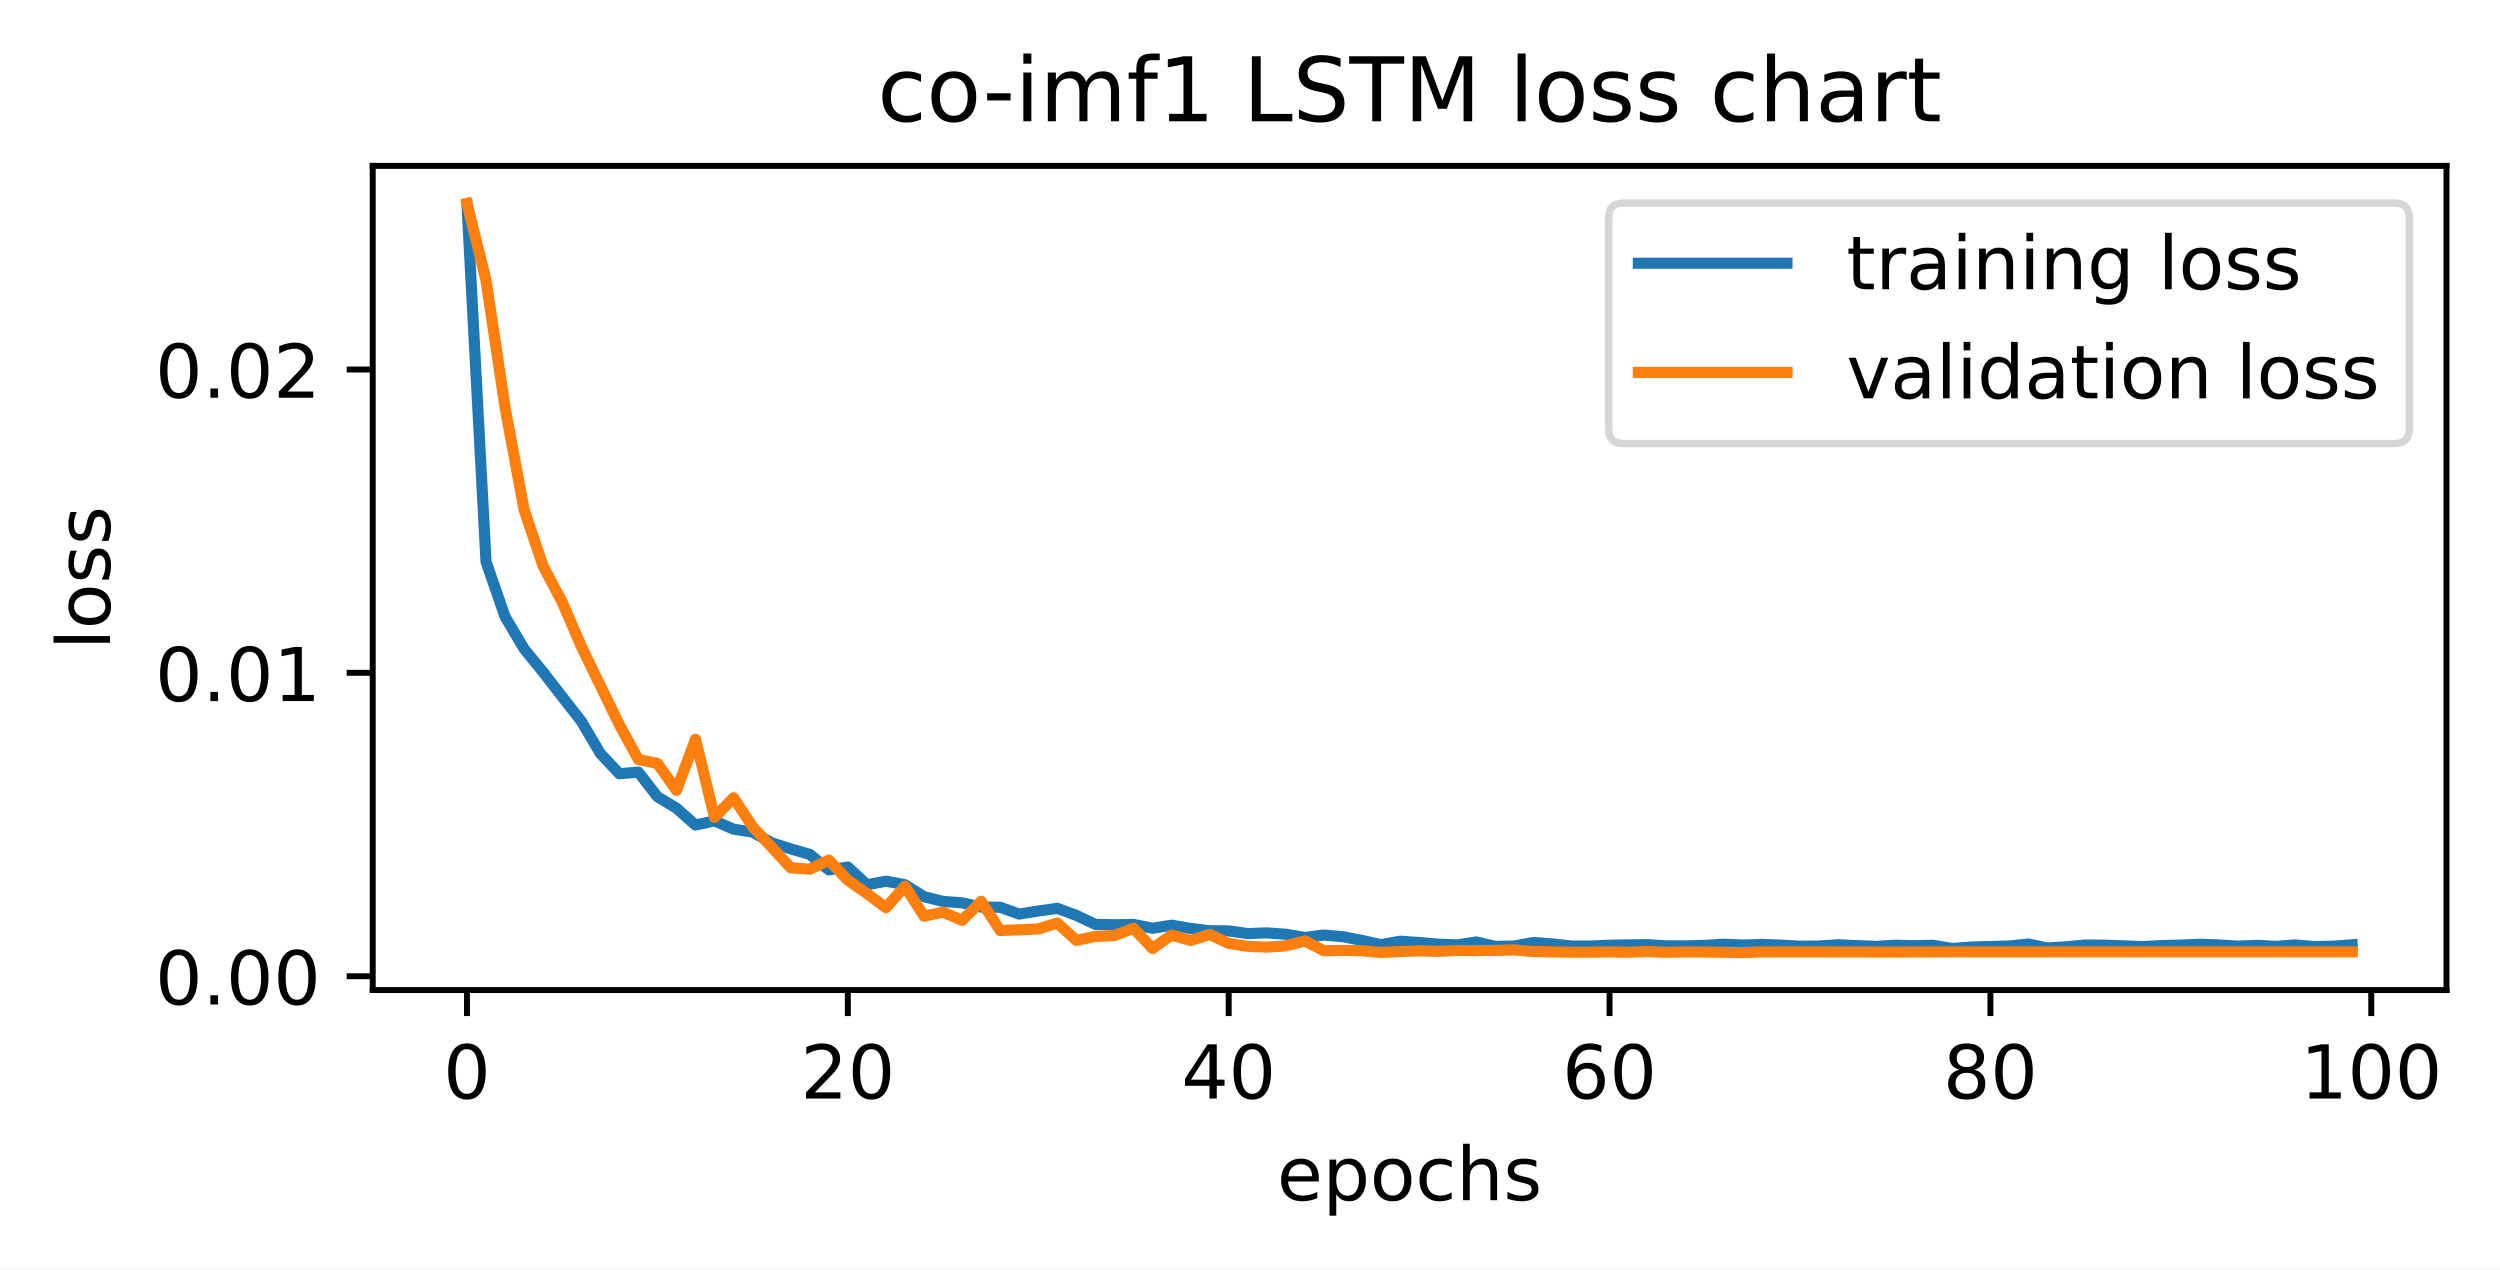
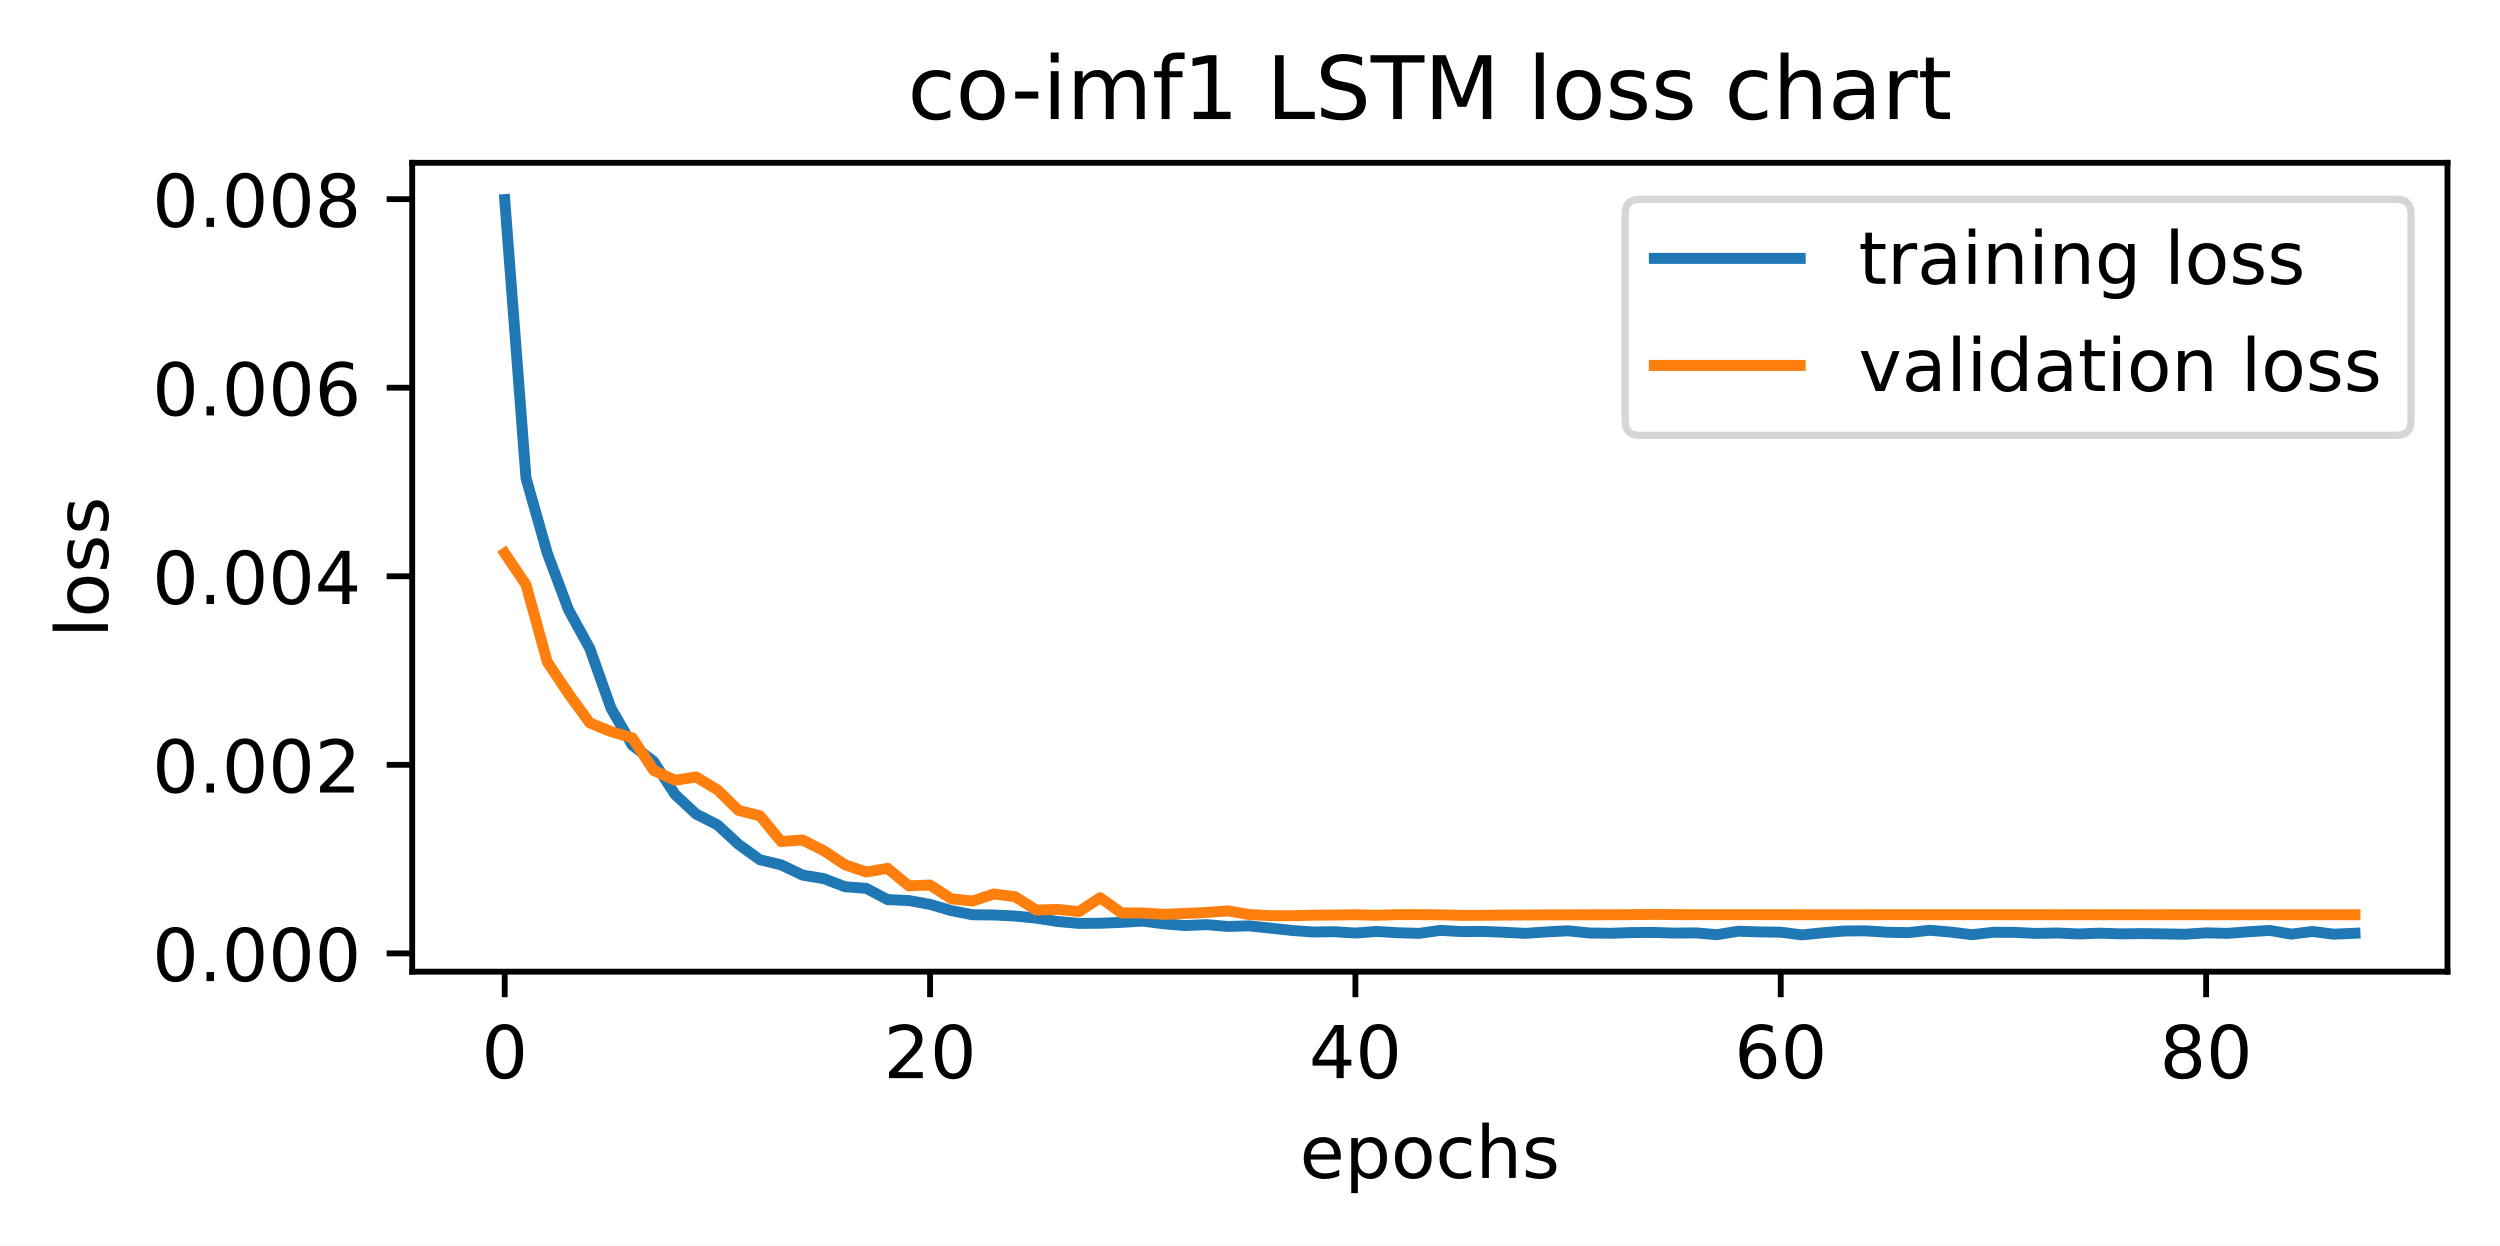
- <svg xmlns="http://www.w3.org/2000/svg" xmlns:xlink="http://www.w3.org/1999/xlink" width="336.344pt" height="170.754pt" viewBox="0 0 336.344 170.754" version="1.1">
+ <svg xmlns="http://www.w3.org/2000/svg" xmlns:xlink="http://www.w3.org/1999/xlink" width="342.706pt" height="170.754pt" viewBox="0 0 342.706 170.754" version="1.1">
  <defs>
    <style type="text/css">*{stroke-linejoin: round; stroke-linecap: butt}</style>
  </defs>
  <g id="figure_1">
    <g id="patch_1">
-       <path d="M 0 170.754  L 336.344 170.754  L 336.344 0  L 0 0  z " style="fill: #ffffff" />
+       <path d="M -0 170.754  L 342.706 170.754  L 342.706 0  L -0 0  z " style="fill: #ffffff" />
    </g>
    <g id="axes_1">
      <g id="patch_2">
-         <path d="M 50.144 133.198  L 329.144 133.198  L 329.144 22.318  L 50.144 22.318  z " style="fill: #ffffff" />
+         <path d="M 56.506 133.198  L 335.506 133.198  L 335.506 22.318  L 56.506 22.318  z " style="fill: #ffffff" />
      </g>
      <g id="matplotlib.axis_1">
        <g id="xtick_1">
          <g id="line2d_1">
            <defs>
-               <path id="m98cb1753c1" d="M 0 0  L 0 3.5  " style="stroke: #000000; stroke-width: 0.8" />
-             </defs>
-             <g>
-               <use xlink:href="#m98cb1753c1" x="62.826" y="133.198" style="stroke: #000000; stroke-width: 0.8" />
+               <path id="m69c10e7cd9" d="M 0 0  L 0 3.5  " style="stroke: #000000; stroke-width: 0.8" />
+             </defs>
+             <g>
+               <use xlink:href="#m69c10e7cd9" x="69.188" y="133.198" style="stroke: #000000; stroke-width: 0.8" />
            </g>
          </g>
          <g id="text_1">
-             <g transform="translate(59.64432 147.7966) scale(0.1 -0.1)">
+             <g transform="translate(66.00682 147.7966) scale(0.1 -0.1)">
              <defs>
                <path id="DejaVuSans-30" d="M 2034 4250  Q 1547 4250 1301 3770  Q 1056 3291 1056 2328  Q 1056 1369 1301 889  Q 1547 409 2034 409  Q 2525 409 2770 889  Q 3016 1369 3016 2328  Q 3016 3291 2770 3770  Q 2525 4250 2034 4250  z M 2034 4750  Q 2819 4750 3233 4129  Q 3647 3509 3647 2328  Q 3647 1150 3233 529  Q 2819 -91 2034 -91  Q 1250 -91 836 529  Q 422 1150 422 2328  Q 422 3509 836 4129  Q 1250 4750 2034 4750  z " transform="scale(0.015625)" />
              </defs>
              <use xlink:href="#DejaVuSans-30" />
            </g>
          </g>
        </g>
        <g id="xtick_2">
          <g id="line2d_2">
            <g>
-               <use xlink:href="#m98cb1753c1" x="114.065" y="133.198" style="stroke: #000000; stroke-width: 0.8" />
+               <use xlink:href="#m69c10e7cd9" x="127.495" y="133.198" style="stroke: #000000; stroke-width: 0.8" />
            </g>
          </g>
          <g id="text_2">
-             <g transform="translate(107.7027 147.7966) scale(0.1 -0.1)">
+             <g transform="translate(121.1328 147.7966) scale(0.1 -0.1)">
              <defs>
                <path id="DejaVuSans-32" d="M 1228 531  L 3431 531  L 3431 0  L 469 0  L 469 531  Q 828 903 1448 1529  Q 2069 2156 2228 2338  Q 2531 2678 2651 2914  Q 2772 3150 2772 3378  Q 2772 3750 2511 3984  Q 2250 4219 1831 4219  Q 1534 4219 1204 4116  Q 875 4013 500 3803  L 500 4441  Q 881 4594 1212 4672  Q 1544 4750 1819 4750  Q 2544 4750 2975 4387  Q 3406 4025 3406 3419  Q 3406 3131 3298 2873  Q 3191 2616 2906 2266  Q 2828 2175 2409 1742  Q 1991 1309 1228 531  z " transform="scale(0.015625)" />
              </defs>
              <use xlink:href="#DejaVuSans-32" />
              <use xlink:href="#DejaVuSans-30" x="63.623" />
            </g>
          </g>
        </g>
        <g id="xtick_3">
          <g id="line2d_3">
            <g>
-               <use xlink:href="#m98cb1753c1" x="165.305" y="133.198" style="stroke: #000000; stroke-width: 0.8" />
+               <use xlink:href="#m69c10e7cd9" x="185.802" y="133.198" style="stroke: #000000; stroke-width: 0.8" />
            </g>
          </g>
          <g id="text_3">
-             <g transform="translate(158.9424 147.7966) scale(0.1 -0.1)">
+             <g transform="translate(179.44 147.7966) scale(0.1 -0.1)">
              <defs>
                <path id="DejaVuSans-34" d="M 2419 4116  L 825 1625  L 2419 1625  L 2419 4116  z M 2253 4666  L 3047 4666  L 3047 1625  L 3713 1625  L 3713 1100  L 3047 1100  L 3047 0  L 2419 0  L 2419 1100  L 313 1100  L 313 1709  L 2253 4666  z " transform="scale(0.015625)" />
              </defs>
              <use xlink:href="#DejaVuSans-34" />
              <use xlink:href="#DejaVuSans-30" x="63.623" />
            </g>
          </g>
        </g>
        <g id="xtick_4">
          <g id="line2d_4">
            <g>
-               <use xlink:href="#m98cb1753c1" x="216.545" y="133.198" style="stroke: #000000; stroke-width: 0.8" />
+               <use xlink:href="#m69c10e7cd9" x="244.11" y="133.198" style="stroke: #000000; stroke-width: 0.8" />
            </g>
          </g>
          <g id="text_4">
-             <g transform="translate(210.1821 147.7966) scale(0.1 -0.1)">
+             <g transform="translate(237.7472 147.7966) scale(0.1 -0.1)">
              <defs>
                <path id="DejaVuSans-36" d="M 2113 2584  Q 1688 2584 1439 2293  Q 1191 2003 1191 1497  Q 1191 994 1439 701  Q 1688 409 2113 409  Q 2538 409 2786 701  Q 3034 994 3034 1497  Q 3034 2003 2786 2293  Q 2538 2584 2113 2584  z M 3366 4563  L 3366 3988  Q 3128 4100 2886 4159  Q 2644 4219 2406 4219  Q 1781 4219 1451 3797  Q 1122 3375 1075 2522  Q 1259 2794 1537 2939  Q 1816 3084 2150 3084  Q 2853 3084 3261 2657  Q 3669 2231 3669 1497  Q 3669 778 3244 343  Q 2819 -91 2113 -91  Q 1303 -91 875 529  Q 447 1150 447 2328  Q 447 3434 972 4092  Q 1497 4750 2381 4750  Q 2619 4750 2861 4703  Q 3103 4656 3366 4563  z " transform="scale(0.015625)" />
              </defs>
              <use xlink:href="#DejaVuSans-36" />
              <use xlink:href="#DejaVuSans-30" x="63.623" />
            </g>
          </g>
        </g>
        <g id="xtick_5">
          <g id="line2d_5">
            <g>
-               <use xlink:href="#m98cb1753c1" x="267.784" y="133.198" style="stroke: #000000; stroke-width: 0.8" />
+               <use xlink:href="#m69c10e7cd9" x="302.417" y="133.198" style="stroke: #000000; stroke-width: 0.8" />
            </g>
          </g>
          <g id="text_5">
-             <g transform="translate(261.4217 147.7966) scale(0.1 -0.1)">
+             <g transform="translate(296.0544 147.7966) scale(0.1 -0.1)">
              <defs>
                <path id="DejaVuSans-38" d="M 2034 2216  Q 1584 2216 1326 1975  Q 1069 1734 1069 1313  Q 1069 891 1326 650  Q 1584 409 2034 409  Q 2484 409 2743 651  Q 3003 894 3003 1313  Q 3003 1734 2745 1975  Q 2488 2216 2034 2216  z M 1403 2484  Q 997 2584 770 2862  Q 544 3141 544 3541  Q 544 4100 942 4425  Q 1341 4750 2034 4750  Q 2731 4750 3128 4425  Q 3525 4100 3525 3541  Q 3525 3141 3298 2862  Q 3072 2584 2669 2484  Q 3125 2378 3379 2068  Q 3634 1759 3634 1313  Q 3634 634 3220 271  Q 2806 -91 2034 -91  Q 1263 -91 848 271  Q 434 634 434 1313  Q 434 1759 690 2068  Q 947 2378 1403 2484  z M 1172 3481  Q 1172 3119 1398 2916  Q 1625 2713 2034 2713  Q 2441 2713 2670 2916  Q 2900 3119 2900 3481  Q 2900 3844 2670 4047  Q 2441 4250 2034 4250  Q 1625 4250 1398 4047  Q 1172 3844 1172 3481  z " transform="scale(0.015625)" />
              </defs>
              <use xlink:href="#DejaVuSans-38" />
              <use xlink:href="#DejaVuSans-30" x="63.623" />
            </g>
          </g>
        </g>
-         <g id="xtick_6">
-           <g id="line2d_6">
-             <g>
-               <use xlink:href="#m98cb1753c1" x="319.024" y="133.198" style="stroke: #000000; stroke-width: 0.8" />
-             </g>
-           </g>
-           <g id="text_6">
-             <g transform="translate(309.4802 147.7966) scale(0.1 -0.1)">
-               <defs>
-                 <path id="DejaVuSans-31" d="M 794 531  L 1825 531  L 1825 4091  L 703 3866  L 703 4441  L 1819 4666  L 2450 4666  L 2450 531  L 3481 531  L 3481 0  L 794 0  L 794 531  z " transform="scale(0.015625)" />
-               </defs>
-               <use xlink:href="#DejaVuSans-31" />
-               <use xlink:href="#DejaVuSans-30" x="63.623" />
-               <use xlink:href="#DejaVuSans-30" x="127.246" />
-             </g>
-           </g>
-         </g>
-         <g id="text_7">
-           <g transform="translate(171.8109 161.4747) scale(0.1 -0.1)">
+         <g id="text_6">
+           <g transform="translate(178.1734 161.4747) scale(0.1 -0.1)">
            <defs>
              <path id="DejaVuSans-65" d="M 3597 1894  L 3597 1613  L 953 1613  Q 991 1019 1311 708  Q 1631 397 2203 397  Q 2534 397 2845 478  Q 3156 559 3463 722  L 3463 178  Q 3153 47 2828 -22  Q 2503 -91 2169 -91  Q 1331 -91 842 396  Q 353 884 353 1716  Q 353 2575 817 3079  Q 1281 3584 2069 3584  Q 2775 3584 3186 3129  Q 3597 2675 3597 1894  z M 3022 2063  Q 3016 2534 2758 2815  Q 2500 3097 2075 3097  Q 1594 3097 1305 2825  Q 1016 2553 972 2059  L 3022 2063  z " transform="scale(0.015625)" />
              <path id="DejaVuSans-70" d="M 1159 525  L 1159 -1331  L 581 -1331  L 581 3500  L 1159 3500  L 1159 2969  Q 1341 3281 1617 3432  Q 1894 3584 2278 3584  Q 2916 3584 3314 3078  Q 3713 2572 3713 1747  Q 3713 922 3314 415  Q 2916 -91 2278 -91  Q 1894 -91 1617 61  Q 1341 213 1159 525  z M 3116 1747  Q 3116 2381 2855 2742  Q 2594 3103 2138 3103  Q 1681 3103 1420 2742  Q 1159 2381 1159 1747  Q 1159 1113 1420 752  Q 1681 391 2138 391  Q 2594 391 2855 752  Q 3116 1113 3116 1747  z " transform="scale(0.015625)" />
              <path id="DejaVuSans-6f" d="M 1959 3097  Q 1497 3097 1228 2736  Q 959 2375 959 1747  Q 959 1119 1226 758  Q 1494 397 1959 397  Q 2419 397 2687 759  Q 2956 1122 2956 1747  Q 2956 2369 2687 2733  Q 2419 3097 1959 3097  z M 1959 3584  Q 2709 3584 3137 3096  Q 3566 2609 3566 1747  Q 3566 888 3137 398  Q 2709 -91 1959 -91  Q 1206 -91 779 398  Q 353 888 353 1747  Q 353 2609 779 3096  Q 1206 3584 1959 3584  z " transform="scale(0.015625)" />
              <path id="DejaVuSans-63" d="M 3122 3366  L 3122 2828  Q 2878 2963 2633 3030  Q 2388 3097 2138 3097  Q 1578 3097 1268 2742  Q 959 2388 959 1747  Q 959 1106 1268 751  Q 1578 397 2138 397  Q 2388 397 2633 464  Q 2878 531 3122 666  L 3122 134  Q 2881 22 2623 -34  Q 2366 -91 2075 -91  Q 1284 -91 818 406  Q 353 903 353 1747  Q 353 2603 823 3093  Q 1294 3584 2113 3584  Q 2378 3584 2631 3529  Q 2884 3475 3122 3366  z " transform="scale(0.015625)" />
              <path id="DejaVuSans-68" d="M 3513 2113  L 3513 0  L 2938 0  L 2938 2094  Q 2938 2591 2744 2837  Q 2550 3084 2163 3084  Q 1697 3084 1428 2787  Q 1159 2491 1159 1978  L 1159 0  L 581 0  L 581 4863  L 1159 4863  L 1159 2956  Q 1366 3272 1645 3428  Q 1925 3584 2291 3584  Q 2894 3584 3203 3211  Q 3513 2838 3513 2113  z " transform="scale(0.015625)" />
              <path id="DejaVuSans-73" d="M 2834 3397  L 2834 2853  Q 2591 2978 2328 3040  Q 2066 3103 1784 3103  Q 1356 3103 1142 2972  Q 928 2841 928 2578  Q 928 2378 1081 2264  Q 1234 2150 1697 2047  L 1894 2003  Q 2506 1872 2764 1633  Q 3022 1394 3022 966  Q 3022 478 2636 193  Q 2250 -91 1575 -91  Q 1294 -91 989 -36  Q 684 19 347 128  L 347 722  Q 666 556 975 473  Q 1284 391 1588 391  Q 1994 391 2212 530  Q 2431 669 2431 922  Q 2431 1156 2273 1281  Q 2116 1406 1581 1522  L 1381 1569  Q 847 1681 609 1914  Q 372 2147 372 2553  Q 372 3047 722 3315  Q 1072 3584 1716 3584  Q 2034 3584 2315 3537  Q 2597 3491 2834 3397  z " transform="scale(0.015625)" />
            </defs>
            <use xlink:href="#DejaVuSans-65" />
            <use xlink:href="#DejaVuSans-70" x="61.523" />
            <use xlink:href="#DejaVuSans-6f" x="125" />
            <use xlink:href="#DejaVuSans-63" x="186.182" />
            <use xlink:href="#DejaVuSans-68" x="241.162" />
            <use xlink:href="#DejaVuSans-73" x="304.541" />
          </g>
        </g>
      </g>
      <g id="matplotlib.axis_2">
        <g id="ytick_1">
+           <g id="line2d_6">
+             <defs>
+               <path id="m047886b5a3" d="M 0 0  L -3.5 0  " style="stroke: #000000; stroke-width: 0.8" />
+             </defs>
+             <g>
+               <use xlink:href="#m047886b5a3" x="56.506" y="130.693" style="stroke: #000000; stroke-width: 0.8" />
+             </g>
+           </g>
+           <g id="text_7">
+             <g transform="translate(20.87813 134.4919) scale(0.1 -0.1)">
+               <defs>
+                 <path id="DejaVuSans-2e" d="M 684 794  L 1344 794  L 1344 0  L 684 0  L 684 794  z " transform="scale(0.015625)" />
+               </defs>
+               <use xlink:href="#DejaVuSans-30" />
+               <use xlink:href="#DejaVuSans-2e" x="63.623" />
+               <use xlink:href="#DejaVuSans-30" x="95.41" />
+               <use xlink:href="#DejaVuSans-30" x="159.033" />
+               <use xlink:href="#DejaVuSans-30" x="222.656" />
+             </g>
+           </g>
+         </g>
+         <g id="ytick_2">
          <g id="line2d_7">
-             <defs>
-               <path id="m811dec4d8c" d="M 0 0  L -3.5 0  " style="stroke: #000000; stroke-width: 0.8" />
-             </defs>
-             <g>
-               <use xlink:href="#m811dec4d8c" x="50.144" y="131.34" style="stroke: #000000; stroke-width: 0.8" />
+             <g>
+               <use xlink:href="#m047886b5a3" x="56.506" y="104.845" style="stroke: #000000; stroke-width: 0.8" />
            </g>
          </g>
          <g id="text_8">
-             <g transform="translate(20.87813 135.1393) scale(0.1 -0.1)">
-               <defs>
-                 <path id="DejaVuSans-2e" d="M 684 794  L 1344 794  L 1344 0  L 684 0  L 684 794  z " transform="scale(0.015625)" />
-               </defs>
-               <use xlink:href="#DejaVuSans-30" />
-               <use xlink:href="#DejaVuSans-2e" x="63.623" />
-               <use xlink:href="#DejaVuSans-30" x="95.41" />
-               <use xlink:href="#DejaVuSans-30" x="159.033" />
-             </g>
-           </g>
-         </g>
-         <g id="ytick_2">
+             <g transform="translate(20.87813 108.6439) scale(0.1 -0.1)">
+               <use xlink:href="#DejaVuSans-30" />
+               <use xlink:href="#DejaVuSans-2e" x="63.623" />
+               <use xlink:href="#DejaVuSans-30" x="95.41" />
+               <use xlink:href="#DejaVuSans-30" x="159.033" />
+               <use xlink:href="#DejaVuSans-32" x="222.656" />
+             </g>
+           </g>
+         </g>
+         <g id="ytick_3">
          <g id="line2d_8">
            <g>
-               <use xlink:href="#m811dec4d8c" x="50.144" y="90.525" style="stroke: #000000; stroke-width: 0.8" />
+               <use xlink:href="#m047886b5a3" x="56.506" y="78.997" style="stroke: #000000; stroke-width: 0.8" />
            </g>
          </g>
          <g id="text_9">
-             <g transform="translate(20.87813 94.3241) scale(0.1 -0.1)">
-               <use xlink:href="#DejaVuSans-30" />
-               <use xlink:href="#DejaVuSans-2e" x="63.623" />
-               <use xlink:href="#DejaVuSans-30" x="95.41" />
-               <use xlink:href="#DejaVuSans-31" x="159.033" />
-             </g>
-           </g>
-         </g>
-         <g id="ytick_3">
+             <g transform="translate(20.87813 82.79582) scale(0.1 -0.1)">
+               <use xlink:href="#DejaVuSans-30" />
+               <use xlink:href="#DejaVuSans-2e" x="63.623" />
+               <use xlink:href="#DejaVuSans-30" x="95.41" />
+               <use xlink:href="#DejaVuSans-30" x="159.033" />
+               <use xlink:href="#DejaVuSans-34" x="222.656" />
+             </g>
+           </g>
+         </g>
+         <g id="ytick_4">
          <g id="line2d_9">
            <g>
-               <use xlink:href="#m811dec4d8c" x="50.144" y="49.71" style="stroke: #000000; stroke-width: 0.8" />
+               <use xlink:href="#m047886b5a3" x="56.506" y="53.149" style="stroke: #000000; stroke-width: 0.8" />
            </g>
          </g>
          <g id="text_10">
-             <g transform="translate(20.87813 53.50893) scale(0.1 -0.1)">
-               <use xlink:href="#DejaVuSans-30" />
-               <use xlink:href="#DejaVuSans-2e" x="63.623" />
-               <use xlink:href="#DejaVuSans-30" x="95.41" />
-               <use xlink:href="#DejaVuSans-32" x="159.033" />
-             </g>
-           </g>
-         </g>
-         <g id="text_11">
+             <g transform="translate(20.87813 56.94778) scale(0.1 -0.1)">
+               <use xlink:href="#DejaVuSans-30" />
+               <use xlink:href="#DejaVuSans-2e" x="63.623" />
+               <use xlink:href="#DejaVuSans-30" x="95.41" />
+               <use xlink:href="#DejaVuSans-30" x="159.033" />
+               <use xlink:href="#DejaVuSans-36" x="222.656" />
+             </g>
+           </g>
+         </g>
+         <g id="ytick_5">
+           <g id="line2d_10">
+             <g>
+               <use xlink:href="#m047886b5a3" x="56.506" y="27.301" style="stroke: #000000; stroke-width: 0.8" />
+             </g>
+           </g>
+           <g id="text_11">
+             <g transform="translate(20.87813 31.09974) scale(0.1 -0.1)">
+               <use xlink:href="#DejaVuSans-30" />
+               <use xlink:href="#DejaVuSans-2e" x="63.623" />
+               <use xlink:href="#DejaVuSans-30" x="95.41" />
+               <use xlink:href="#DejaVuSans-30" x="159.033" />
+               <use xlink:href="#DejaVuSans-38" x="222.656" />
+             </g>
+           </g>
+         </g>
+         <g id="text_12">
          <g transform="translate(14.79844 87.41594) rotate(-90) scale(0.1 -0.1)">
            <defs>
              <path id="DejaVuSans-6c" d="M 603 4863  L 1178 4863  L 1178 0  L 603 0  L 603 4863  z " transform="scale(0.015625)" />
            </defs>
            <use xlink:href="#DejaVuSans-6c" />
            <use xlink:href="#DejaVuSans-6f" x="27.783" />
            <use xlink:href="#DejaVuSans-73" x="88.965" />
            <use xlink:href="#DejaVuSans-73" x="141.064" />
          </g>
        </g>
      </g>
-       <g id="line2d_10">
-         <path d="M 62.826 27.479  L 65.388 75.574  L 67.95 82.977  L 70.512 87.287  L 73.074 90.429  L 75.635 93.74  L 78.197 97.014  L 80.759 101.358  L 83.321 104.094  L 85.883 103.883  L 88.445 107.185  L 91.007 108.729  L 93.569 111.001  L 96.131 110.44  L 98.693 111.556  L 101.255 111.951  L 103.817 113.386  L 106.379 114.21  L 108.941 114.942  L 111.503 117.032  L 114.065 116.647  L 116.627 119.034  L 119.189 118.552  L 121.751 119.03  L 124.313 120.644  L 126.875 121.275  L 129.437 121.467  L 131.999 122.043  L 134.561 122.06  L 137.123 122.977  L 139.685 122.562  L 142.247 122.206  L 144.809 123.15  L 147.371 124.363  L 149.933 124.416  L 152.495 124.371  L 155.057 124.885  L 157.619 124.473  L 160.181 124.911  L 162.743 125.22  L 165.305 125.241  L 167.867 125.601  L 170.429 125.506  L 172.991 125.692  L 175.553 126.12  L 178.115 125.798  L 180.677 126.021  L 183.239 126.522  L 185.801 127.091  L 188.363 126.628  L 190.925 126.805  L 193.487 127.025  L 196.049 127.123  L 198.611 126.73  L 201.173 127.323  L 203.735 127.274  L 206.297 126.796  L 208.859 126.991  L 211.421 127.28  L 213.983 127.279  L 216.545 127.166  L 219.107 127.119  L 221.669 127.091  L 224.231 127.252  L 226.793 127.257  L 229.354 127.19  L 231.916 127.032  L 234.478 127.147  L 237.04 127.062  L 239.602 127.158  L 242.164 127.298  L 244.726 127.276  L 247.288 127.103  L 249.85 127.224  L 252.412 127.327  L 254.974 127.166  L 257.536 127.23  L 260.098 127.177  L 262.66 127.609  L 265.222 127.409  L 267.784 127.34  L 270.346 127.269  L 272.908 127.007  L 275.47 127.542  L 278.032 127.377  L 280.594 127.139  L 283.156 127.161  L 285.718 127.255  L 288.28 127.352  L 290.842 127.217  L 293.404 127.146  L 295.966 127.038  L 298.528 127.13  L 301.09 127.291  L 303.652 127.185  L 306.214 127.322  L 308.776 127.127  L 311.338 127.347  L 313.9 127.301  L 316.462 127.114  " clip-path="url(#pa16ee07dec)" style="fill: none; stroke: #1f77b4; stroke-width: 1.5; stroke-linecap: square" />
-       </g>
      <g id="line2d_11">
-         <path d="M 62.826 27.358  L 65.388 37.729  L 67.95 54.833  L 70.512 68.593  L 73.074 76.184  L 75.635 81.006  L 78.197 86.949  L 80.759 92.235  L 83.321 97.49  L 85.883 102.185  L 88.445 102.697  L 91.007 106.329  L 93.569 99.464  L 96.131 109.961  L 98.693 107.328  L 101.255 111.239  L 103.817 113.976  L 106.379 116.747  L 108.941 116.936  L 111.503 115.716  L 114.065 118.413  L 116.627 120.208  L 119.189 122.125  L 121.751 119.227  L 124.313 123.256  L 126.875 122.715  L 129.437 123.823  L 131.999 121.262  L 134.561 125.19  L 137.123 125.092  L 139.685 124.975  L 142.247 124.183  L 144.809 126.519  L 147.371 125.977  L 149.933 125.868  L 152.495 124.879  L 155.057 127.606  L 157.619 125.793  L 160.181 126.527  L 162.743 125.728  L 165.305 126.922  L 167.867 127.315  L 170.429 127.423  L 172.991 127.254  L 175.553 126.59  L 178.115 127.91  L 180.677 127.859  L 183.239 127.914  L 185.801 128.144  L 188.363 128.018  L 190.925 127.927  L 193.487 127.998  L 196.049 127.87  L 198.611 127.883  L 201.173 127.863  L 203.735 127.807  L 206.297 128.016  L 208.859 128.061  L 211.421 128.102  L 213.983 128.101  L 216.545 128.069  L 219.107 128.11  L 221.669 128.02  L 224.231 128.121  L 226.793 128.074  L 229.354 128.081  L 231.916 128.119  L 234.478 128.158  L 237.04 128.064  L 239.602 128.065  L 242.164 128.07  L 244.726 128.069  L 247.288 128.072  L 249.85 128.076  L 252.412 128.082  L 254.974 128.086  L 257.536 128.074  L 260.098 128.069  L 262.66 128.057  L 265.222 128.062  L 267.784 128.062  L 270.346 128.063  L 272.908 128.063  L 275.47 128.061  L 278.032 128.059  L 280.594 128.059  L 283.156 128.059  L 285.718 128.06  L 288.28 128.06  L 290.842 128.06  L 293.404 128.06  L 295.966 128.06  L 298.528 128.06  L 301.09 128.06  L 303.652 128.06  L 306.214 128.06  L 308.776 128.06  L 311.338 128.06  L 313.9 128.06  L 316.462 128.06  " clip-path="url(#pa16ee07dec)" style="fill: none; stroke: #ff7f0e; stroke-width: 1.5; stroke-linecap: square" />
+         <path d="M 69.188 27.358  L 72.103 65.526  L 75.019 75.81  L 77.934 83.59  L 80.85 88.894  L 83.765 97.101  L 86.68 102.162  L 89.596 104.376  L 92.511 108.878  L 95.426 111.597  L 98.342 113.067  L 101.257 115.761  L 104.172 117.86  L 107.088 118.558  L 110.003 119.961  L 112.918 120.443  L 115.834 121.556  L 118.749 121.778  L 121.665 123.318  L 124.58 123.449  L 127.495 123.979  L 130.411 124.831  L 133.326 125.402  L 136.241 125.426  L 139.157 125.573  L 142.072 125.866  L 144.987 126.322  L 147.903 126.584  L 150.818 126.561  L 153.734 126.44  L 156.649 126.265  L 159.564 126.64  L 162.48 126.879  L 165.395 126.75  L 168.31 127.003  L 171.226 126.919  L 174.141 127.226  L 177.056 127.546  L 179.972 127.761  L 182.887 127.719  L 185.802 127.906  L 188.718 127.684  L 191.633 127.863  L 194.549 127.946  L 197.464 127.535  L 200.379 127.707  L 203.295 127.683  L 206.21 127.797  L 209.125 127.949  L 212.041 127.743  L 214.956 127.594  L 217.871 127.9  L 220.787 127.934  L 223.702 127.84  L 226.618 127.817  L 229.533 127.911  L 232.448 127.88  L 235.364 128.126  L 238.279 127.652  L 241.194 127.75  L 244.11 127.787  L 247.025 128.158  L 249.94 127.859  L 252.856 127.623  L 255.771 127.604  L 258.687 127.794  L 261.602 127.849  L 264.517 127.521  L 267.433 127.775  L 270.348 128.129  L 273.263 127.799  L 276.179 127.809  L 279.094 127.957  L 282.009 127.896  L 284.925 128.032  L 287.84 127.92  L 290.755 128.019  L 293.671 127.977  L 296.586 128.019  L 299.502 128.073  L 302.417 127.878  L 305.332 127.948  L 308.248 127.729  L 311.163 127.546  L 314.078 128.051  L 316.994 127.688  L 319.909 128.06  L 322.824 127.93  " clip-path="url(#pa073620d81)" style="fill: none; stroke: #1f77b4; stroke-width: 1.5; stroke-linecap: square" />
+       </g>
+       <g id="line2d_12">
+         <path d="M 69.188 75.833  L 72.103 80.152  L 75.019 90.736  L 77.934 95.095  L 80.85 99.101  L 83.765 100.29  L 86.68 101.147  L 89.596 105.596  L 92.511 106.957  L 95.426 106.511  L 98.342 108.262  L 101.257 111.097  L 104.172 111.832  L 107.088 115.367  L 110.003 115.142  L 112.918 116.611  L 115.834 118.549  L 118.749 119.537  L 121.665 119.033  L 124.58 121.433  L 127.495 121.321  L 130.411 123.214  L 133.326 123.516  L 136.241 122.551  L 139.157 122.928  L 142.072 124.761  L 144.987 124.658  L 147.903 124.966  L 150.818 123.065  L 153.734 125.142  L 156.649 125.152  L 159.564 125.34  L 162.48 125.217  L 165.395 125.087  L 168.31 124.861  L 171.226 125.367  L 174.141 125.523  L 177.056 125.535  L 179.972 125.457  L 182.887 125.435  L 185.802 125.391  L 188.718 125.472  L 191.633 125.372  L 194.549 125.38  L 197.464 125.41  L 200.379 125.479  L 203.295 125.474  L 206.21 125.437  L 209.125 125.429  L 212.041 125.414  L 214.956 125.41  L 217.871 125.398  L 220.787 125.397  L 223.702 125.377  L 226.618 125.345  L 229.533 125.377  L 232.448 125.382  L 235.364 125.385  L 238.279 125.385  L 241.194 125.386  L 244.11 125.388  L 247.025 125.39  L 249.94 125.394  L 252.856 125.392  L 255.771 125.391  L 258.687 125.388  L 261.602 125.388  L 264.517 125.389  L 267.433 125.388  L 270.348 125.388  L 273.263 125.388  L 276.179 125.389  L 279.094 125.389  L 282.009 125.39  L 284.925 125.389  L 287.84 125.39  L 290.755 125.389  L 293.671 125.39  L 296.586 125.39  L 299.502 125.389  L 302.417 125.39  L 305.332 125.39  L 308.248 125.39  L 311.163 125.39  L 314.078 125.39  L 316.994 125.39  L 319.909 125.39  L 322.824 125.39  " clip-path="url(#pa073620d81)" style="fill: none; stroke: #ff7f0e; stroke-width: 1.5; stroke-linecap: square" />
      </g>
      <g id="patch_3">
-         <path d="M 50.144 133.198  L 50.144 22.318  " style="fill: none; stroke: #000000; stroke-width: 0.8; stroke-linejoin: miter; stroke-linecap: square" />
+         <path d="M 56.506 133.198  L 56.506 22.318  " style="fill: none; stroke: #000000; stroke-width: 0.8; stroke-linejoin: miter; stroke-linecap: square" />
      </g>
      <g id="patch_4">
-         <path d="M 329.144 133.198  L 329.144 22.318  " style="fill: none; stroke: #000000; stroke-width: 0.8; stroke-linejoin: miter; stroke-linecap: square" />
+         <path d="M 335.506 133.198  L 335.506 22.318  " style="fill: none; stroke: #000000; stroke-width: 0.8; stroke-linejoin: miter; stroke-linecap: square" />
      </g>
      <g id="patch_5">
-         <path d="M 50.144 133.198  L 329.144 133.198  " style="fill: none; stroke: #000000; stroke-width: 0.8; stroke-linejoin: miter; stroke-linecap: square" />
+         <path d="M 56.506 133.198  L 335.506 133.198  " style="fill: none; stroke: #000000; stroke-width: 0.8; stroke-linejoin: miter; stroke-linecap: square" />
      </g>
      <g id="patch_6">
-         <path d="M 50.144 22.318  L 329.144 22.318  " style="fill: none; stroke: #000000; stroke-width: 0.8; stroke-linejoin: miter; stroke-linecap: square" />
-       </g>
-       <g id="text_12">
-         <g transform="translate(118.0544 16.31812) scale(0.12 -0.12)">
+         <path d="M 56.506 22.318  L 335.506 22.318  " style="fill: none; stroke: #000000; stroke-width: 0.8; stroke-linejoin: miter; stroke-linecap: square" />
+       </g>
+       <g id="text_13">
+         <g transform="translate(124.4169 16.31812) scale(0.12 -0.12)">
          <defs>
            <path id="DejaVuSans-2d" d="M 313 2009  L 1997 2009  L 1997 1497  L 313 1497  L 313 2009  z " transform="scale(0.015625)" />
            <path id="DejaVuSans-69" d="M 603 3500  L 1178 3500  L 1178 0  L 603 0  L 603 3500  z M 603 4863  L 1178 4863  L 1178 4134  L 603 4134  L 603 4863  z " transform="scale(0.015625)" />
            <path id="DejaVuSans-6d" d="M 3328 2828  Q 3544 3216 3844 3400  Q 4144 3584 4550 3584  Q 5097 3584 5394 3201  Q 5691 2819 5691 2113  L 5691 0  L 5113 0  L 5113 2094  Q 5113 2597 4934 2840  Q 4756 3084 4391 3084  Q 3944 3084 3684 2787  Q 3425 2491 3425 1978  L 3425 0  L 2847 0  L 2847 2094  Q 2847 2600 2669 2842  Q 2491 3084 2119 3084  Q 1678 3084 1418 2786  Q 1159 2488 1159 1978  L 1159 0  L 581 0  L 581 3500  L 1159 3500  L 1159 2956  Q 1356 3278 1631 3431  Q 1906 3584 2284 3584  Q 2666 3584 2933 3390  Q 3200 3197 3328 2828  z " transform="scale(0.015625)" />
            <path id="DejaVuSans-66" d="M 2375 4863  L 2375 4384  L 1825 4384  Q 1516 4384 1395 4259  Q 1275 4134 1275 3809  L 1275 3500  L 2222 3500  L 2222 3053  L 1275 3053  L 1275 0  L 697 0  L 697 3053  L 147 3053  L 147 3500  L 697 3500  L 697 3744  Q 697 4328 969 4595  Q 1241 4863 1831 4863  L 2375 4863  z " transform="scale(0.015625)" />
+             <path id="DejaVuSans-31" d="M 794 531  L 1825 531  L 1825 4091  L 703 3866  L 703 4441  L 1819 4666  L 2450 4666  L 2450 531  L 3481 531  L 3481 0  L 794 0  L 794 531  z " transform="scale(0.015625)" />
            <path id="DejaVuSans-20" transform="scale(0.015625)" />
            <path id="DejaVuSans-4c" d="M 628 4666  L 1259 4666  L 1259 531  L 3531 531  L 3531 0  L 628 0  L 628 4666  z " transform="scale(0.015625)" />
            <path id="DejaVuSans-53" d="M 3425 4513  L 3425 3897  Q 3066 4069 2747 4153  Q 2428 4238 2131 4238  Q 1616 4238 1336 4038  Q 1056 3838 1056 3469  Q 1056 3159 1242 3001  Q 1428 2844 1947 2747  L 2328 2669  Q 3034 2534 3370 2195  Q 3706 1856 3706 1288  Q 3706 609 3251 259  Q 2797 -91 1919 -91  Q 1588 -91 1214 -16  Q 841 59 441 206  L 441 856  Q 825 641 1194 531  Q 1563 422 1919 422  Q 2459 422 2753 634  Q 3047 847 3047 1241  Q 3047 1584 2836 1778  Q 2625 1972 2144 2069  L 1759 2144  Q 1053 2284 737 2584  Q 422 2884 422 3419  Q 422 4038 858 4394  Q 1294 4750 2059 4750  Q 2388 4750 2728 4690  Q 3069 4631 3425 4513  z " transform="scale(0.015625)" />
            <path id="DejaVuSans-54" d="M -19 4666  L 3928 4666  L 3928 4134  L 2272 4134  L 2272 0  L 1638 0  L 1638 4134  L -19 4134  L -19 4666  z " transform="scale(0.015625)" />
            <path id="DejaVuSans-4d" d="M 628 4666  L 1569 4666  L 2759 1491  L 3956 4666  L 4897 4666  L 4897 0  L 4281 0  L 4281 4097  L 3078 897  L 2444 897  L 1241 4097  L 1241 0  L 628 0  L 628 4666  z " transform="scale(0.015625)" />
            <path id="DejaVuSans-61" d="M 2194 1759  Q 1497 1759 1228 1600  Q 959 1441 959 1056  Q 959 750 1161 570  Q 1363 391 1709 391  Q 2188 391 2477 730  Q 2766 1069 2766 1631  L 2766 1759  L 2194 1759  z M 3341 1997  L 3341 0  L 2766 0  L 2766 531  Q 2569 213 2275 61  Q 1981 -91 1556 -91  Q 1019 -91 701 211  Q 384 513 384 1019  Q 384 1609 779 1909  Q 1175 2209 1959 2209  L 2766 2209  L 2766 2266  Q 2766 2663 2505 2880  Q 2244 3097 1772 3097  Q 1472 3097 1187 3025  Q 903 2953 641 2809  L 641 3341  Q 956 3463 1253 3523  Q 1550 3584 1831 3584  Q 2591 3584 2966 3190  Q 3341 2797 3341 1997  z " transform="scale(0.015625)" />
            <path id="DejaVuSans-72" d="M 2631 2963  Q 2534 3019 2420 3045  Q 2306 3072 2169 3072  Q 1681 3072 1420 2755  Q 1159 2438 1159 1844  L 1159 0  L 581 0  L 581 3500  L 1159 3500  L 1159 2956  Q 1341 3275 1631 3429  Q 1922 3584 2338 3584  Q 2397 3584 2469 3576  Q 2541 3569 2628 3553  L 2631 2963  z " transform="scale(0.015625)" />
            <path id="DejaVuSans-74" d="M 1172 4494  L 1172 3500  L 2356 3500  L 2356 3053  L 1172 3053  L 1172 1153  Q 1172 725 1289 603  Q 1406 481 1766 481  L 2356 481  L 2356 0  L 1766 0  Q 1100 0 847 248  Q 594 497 594 1153  L 594 3053  L 172 3053  L 172 3500  L 594 3500  L 594 4494  L 1172 4494  z " transform="scale(0.015625)" />
          </defs>
          <use xlink:href="#DejaVuSans-63" />
          <use xlink:href="#DejaVuSans-6f" x="54.98" />
          <use xlink:href="#DejaVuSans-2d" x="118.037" />
          <use xlink:href="#DejaVuSans-69" x="154.121" />
          <use xlink:href="#DejaVuSans-6d" x="181.904" />
          <use xlink:href="#DejaVuSans-66" x="279.316" />
          <use xlink:href="#DejaVuSans-31" x="314.521" />
          <use xlink:href="#DejaVuSans-20" x="378.145" />
          <use xlink:href="#DejaVuSans-4c" x="409.932" />
          <use xlink:href="#DejaVuSans-53" x="465.645" />
          <use xlink:href="#DejaVuSans-54" x="529.121" />
          <use xlink:href="#DejaVuSans-4d" x="590.205" />
          <use xlink:href="#DejaVuSans-20" x="676.484" />
          <use xlink:href="#DejaVuSans-6c" x="708.271" />
          <use xlink:href="#DejaVuSans-6f" x="736.055" />
          <use xlink:href="#DejaVuSans-73" x="797.236" />
          <use xlink:href="#DejaVuSans-73" x="849.336" />
          <use xlink:href="#DejaVuSans-20" x="901.436" />
          <use xlink:href="#DejaVuSans-63" x="933.223" />
          <use xlink:href="#DejaVuSans-68" x="988.203" />
          <use xlink:href="#DejaVuSans-61" x="1051.582" />
          <use xlink:href="#DejaVuSans-72" x="1112.861" />
          <use xlink:href="#DejaVuSans-74" x="1153.975" />
        </g>
      </g>
      <g id="legend_1">
        <g id="patch_7">
-           <path d="M 218.416 59.674  L 322.144 59.674  Q 324.144 59.674 324.144 57.674  L 324.144 29.318  Q 324.144 27.318 322.144 27.318  L 218.416 27.318  Q 216.416 27.318 216.416 29.318  L 216.416 57.674  Q 216.416 59.674 218.416 59.674  z " style="fill: #ffffff; opacity: 0.8; stroke: #cccccc; stroke-linejoin: miter" />
-         </g>
-         <g id="line2d_12">
-           <path d="M 220.416 35.417  L 230.416 35.417  L 240.416 35.417  " style="fill: none; stroke: #1f77b4; stroke-width: 1.5; stroke-linecap: square" />
-         </g>
-         <g id="text_13">
-           <g transform="translate(248.4156 38.91656) scale(0.1 -0.1)">
+           <path d="M 224.778 59.674  L 328.506 59.674  Q 330.506 59.674 330.506 57.674  L 330.506 29.318  Q 330.506 27.318 328.506 27.318  L 224.778 27.318  Q 222.778 27.318 222.778 29.318  L 222.778 57.674  Q 222.778 59.674 224.778 59.674  z " style="fill: #ffffff; opacity: 0.8; stroke: #cccccc; stroke-linejoin: miter" />
+         </g>
+         <g id="line2d_13">
+           <path d="M 226.778 35.417  L 236.778 35.417  L 246.778 35.417  " style="fill: none; stroke: #1f77b4; stroke-width: 1.5; stroke-linecap: square" />
+         </g>
+         <g id="text_14">
+           <g transform="translate(254.7781 38.91656) scale(0.1 -0.1)">
            <defs>
              <path id="DejaVuSans-6e" d="M 3513 2113  L 3513 0  L 2938 0  L 2938 2094  Q 2938 2591 2744 2837  Q 2550 3084 2163 3084  Q 1697 3084 1428 2787  Q 1159 2491 1159 1978  L 1159 0  L 581 0  L 581 3500  L 1159 3500  L 1159 2956  Q 1366 3272 1645 3428  Q 1925 3584 2291 3584  Q 2894 3584 3203 3211  Q 3513 2838 3513 2113  z " transform="scale(0.015625)" />
              <path id="DejaVuSans-67" d="M 2906 1791  Q 2906 2416 2648 2759  Q 2391 3103 1925 3103  Q 1463 3103 1205 2759  Q 947 2416 947 1791  Q 947 1169 1205 825  Q 1463 481 1925 481  Q 2391 481 2648 825  Q 2906 1169 2906 1791  z M 3481 434  Q 3481 -459 3084 -895  Q 2688 -1331 1869 -1331  Q 1566 -1331 1297 -1286  Q 1028 -1241 775 -1147  L 775 -588  Q 1028 -725 1275 -790  Q 1522 -856 1778 -856  Q 2344 -856 2625 -561  Q 2906 -266 2906 331  L 2906 616  Q 2728 306 2450 153  Q 2172 0 1784 0  Q 1141 0 747 490  Q 353 981 353 1791  Q 353 2603 747 3093  Q 1141 3584 1784 3584  Q 2172 3584 2450 3431  Q 2728 3278 2906 2969  L 2906 3500  L 3481 3500  L 3481 434  z " transform="scale(0.015625)" />
            </defs>
            <use xlink:href="#DejaVuSans-74" />
            <use xlink:href="#DejaVuSans-72" x="39.209" />
            <use xlink:href="#DejaVuSans-61" x="80.322" />
            <use xlink:href="#DejaVuSans-69" x="141.602" />
            <use xlink:href="#DejaVuSans-6e" x="169.385" />
            <use xlink:href="#DejaVuSans-69" x="232.764" />
            <use xlink:href="#DejaVuSans-6e" x="260.547" />
            <use xlink:href="#DejaVuSans-67" x="323.926" />
            <use xlink:href="#DejaVuSans-20" x="387.402" />
            <use xlink:href="#DejaVuSans-6c" x="419.189" />
            <use xlink:href="#DejaVuSans-6f" x="446.973" />
            <use xlink:href="#DejaVuSans-73" x="508.154" />
            <use xlink:href="#DejaVuSans-73" x="560.254" />
          </g>
        </g>
-         <g id="line2d_13">
-           <path d="M 220.416 50.095  L 230.416 50.095  L 240.416 50.095  " style="fill: none; stroke: #ff7f0e; stroke-width: 1.5; stroke-linecap: square" />
-         </g>
-         <g id="text_14">
-           <g transform="translate(248.4156 53.59469) scale(0.1 -0.1)">
+         <g id="line2d_14">
+           <path d="M 226.778 50.095  L 236.778 50.095  L 246.778 50.095  " style="fill: none; stroke: #ff7f0e; stroke-width: 1.5; stroke-linecap: square" />
+         </g>
+         <g id="text_15">
+           <g transform="translate(254.7781 53.59469) scale(0.1 -0.1)">
            <defs>
              <path id="DejaVuSans-76" d="M 191 3500  L 800 3500  L 1894 563  L 2988 3500  L 3597 3500  L 2284 0  L 1503 0  L 191 3500  z " transform="scale(0.015625)" />
              <path id="DejaVuSans-64" d="M 2906 2969  L 2906 4863  L 3481 4863  L 3481 0  L 2906 0  L 2906 525  Q 2725 213 2448 61  Q 2172 -91 1784 -91  Q 1150 -91 751 415  Q 353 922 353 1747  Q 353 2572 751 3078  Q 1150 3584 1784 3584  Q 2172 3584 2448 3432  Q 2725 3281 2906 2969  z M 947 1747  Q 947 1113 1208 752  Q 1469 391 1925 391  Q 2381 391 2643 752  Q 2906 1113 2906 1747  Q 2906 2381 2643 2742  Q 2381 3103 1925 3103  Q 1469 3103 1208 2742  Q 947 2381 947 1747  z " transform="scale(0.015625)" />
            </defs>
            <use xlink:href="#DejaVuSans-76" />
            <use xlink:href="#DejaVuSans-61" x="59.18" />
            <use xlink:href="#DejaVuSans-6c" x="120.459" />
            <use xlink:href="#DejaVuSans-69" x="148.242" />
            <use xlink:href="#DejaVuSans-64" x="176.025" />
            <use xlink:href="#DejaVuSans-61" x="239.502" />
            <use xlink:href="#DejaVuSans-74" x="300.781" />
            <use xlink:href="#DejaVuSans-69" x="339.99" />
            <use xlink:href="#DejaVuSans-6f" x="367.773" />
            <use xlink:href="#DejaVuSans-6e" x="428.955" />
            <use xlink:href="#DejaVuSans-20" x="492.334" />
            <use xlink:href="#DejaVuSans-6c" x="524.121" />
            <use xlink:href="#DejaVuSans-6f" x="551.904" />
            <use xlink:href="#DejaVuSans-73" x="613.086" />
            <use xlink:href="#DejaVuSans-73" x="665.186" />
          </g>
        </g>
      </g>
    </g>
  </g>
  <defs>
-     <clipPath id="pa16ee07dec">
-       <rect x="50.144" y="22.318" width="279" height="110.88" />
+     <clipPath id="pa073620d81">
+       <rect x="56.506" y="22.318" width="279" height="110.88" />
    </clipPath>
  </defs>
</svg>
